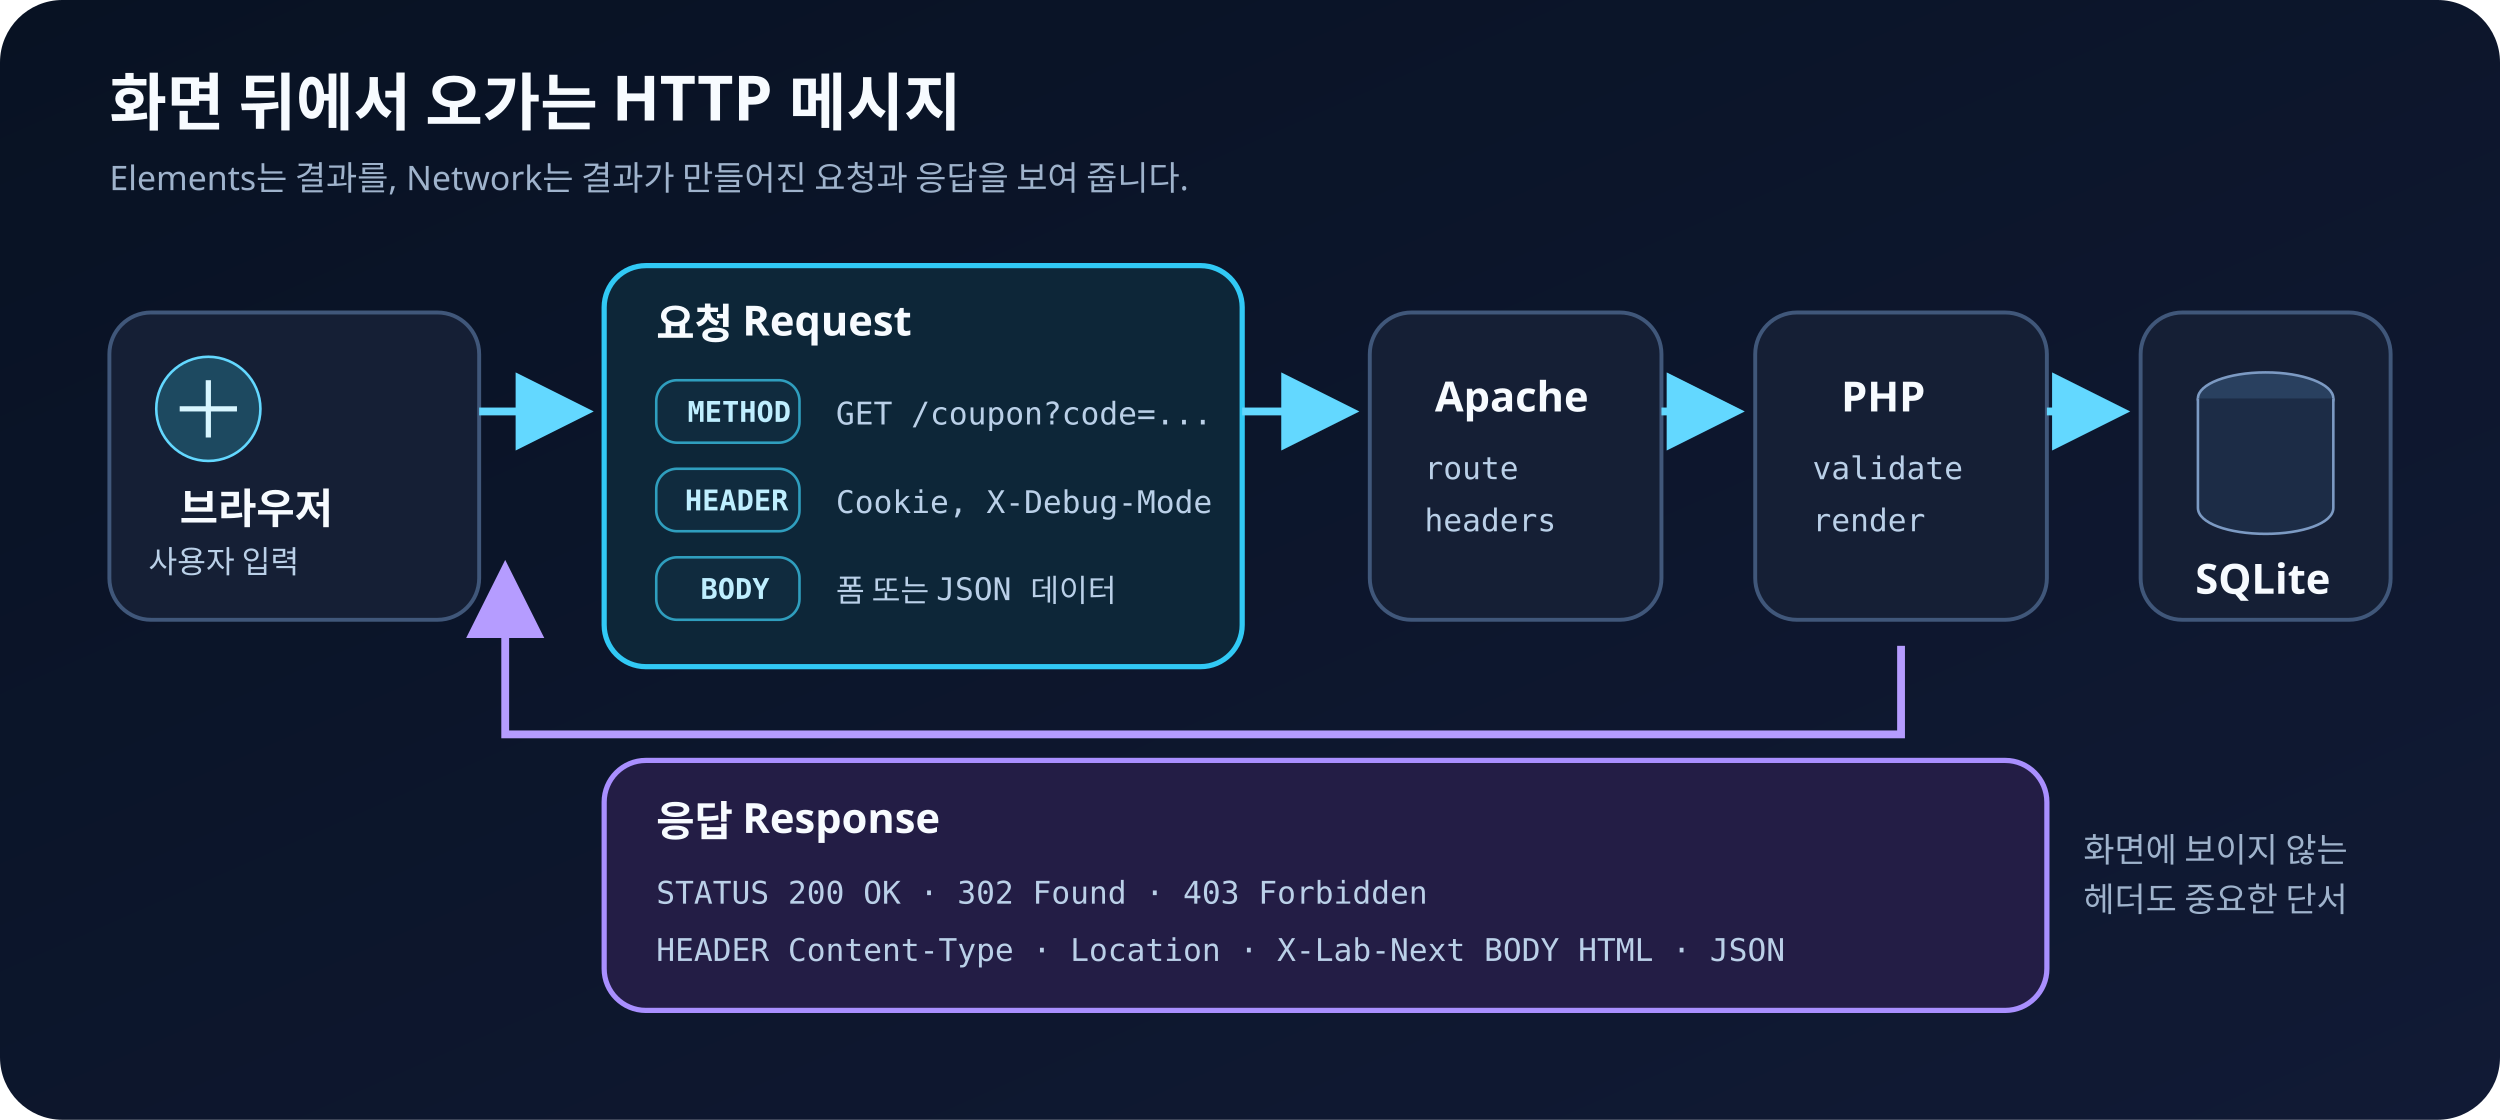
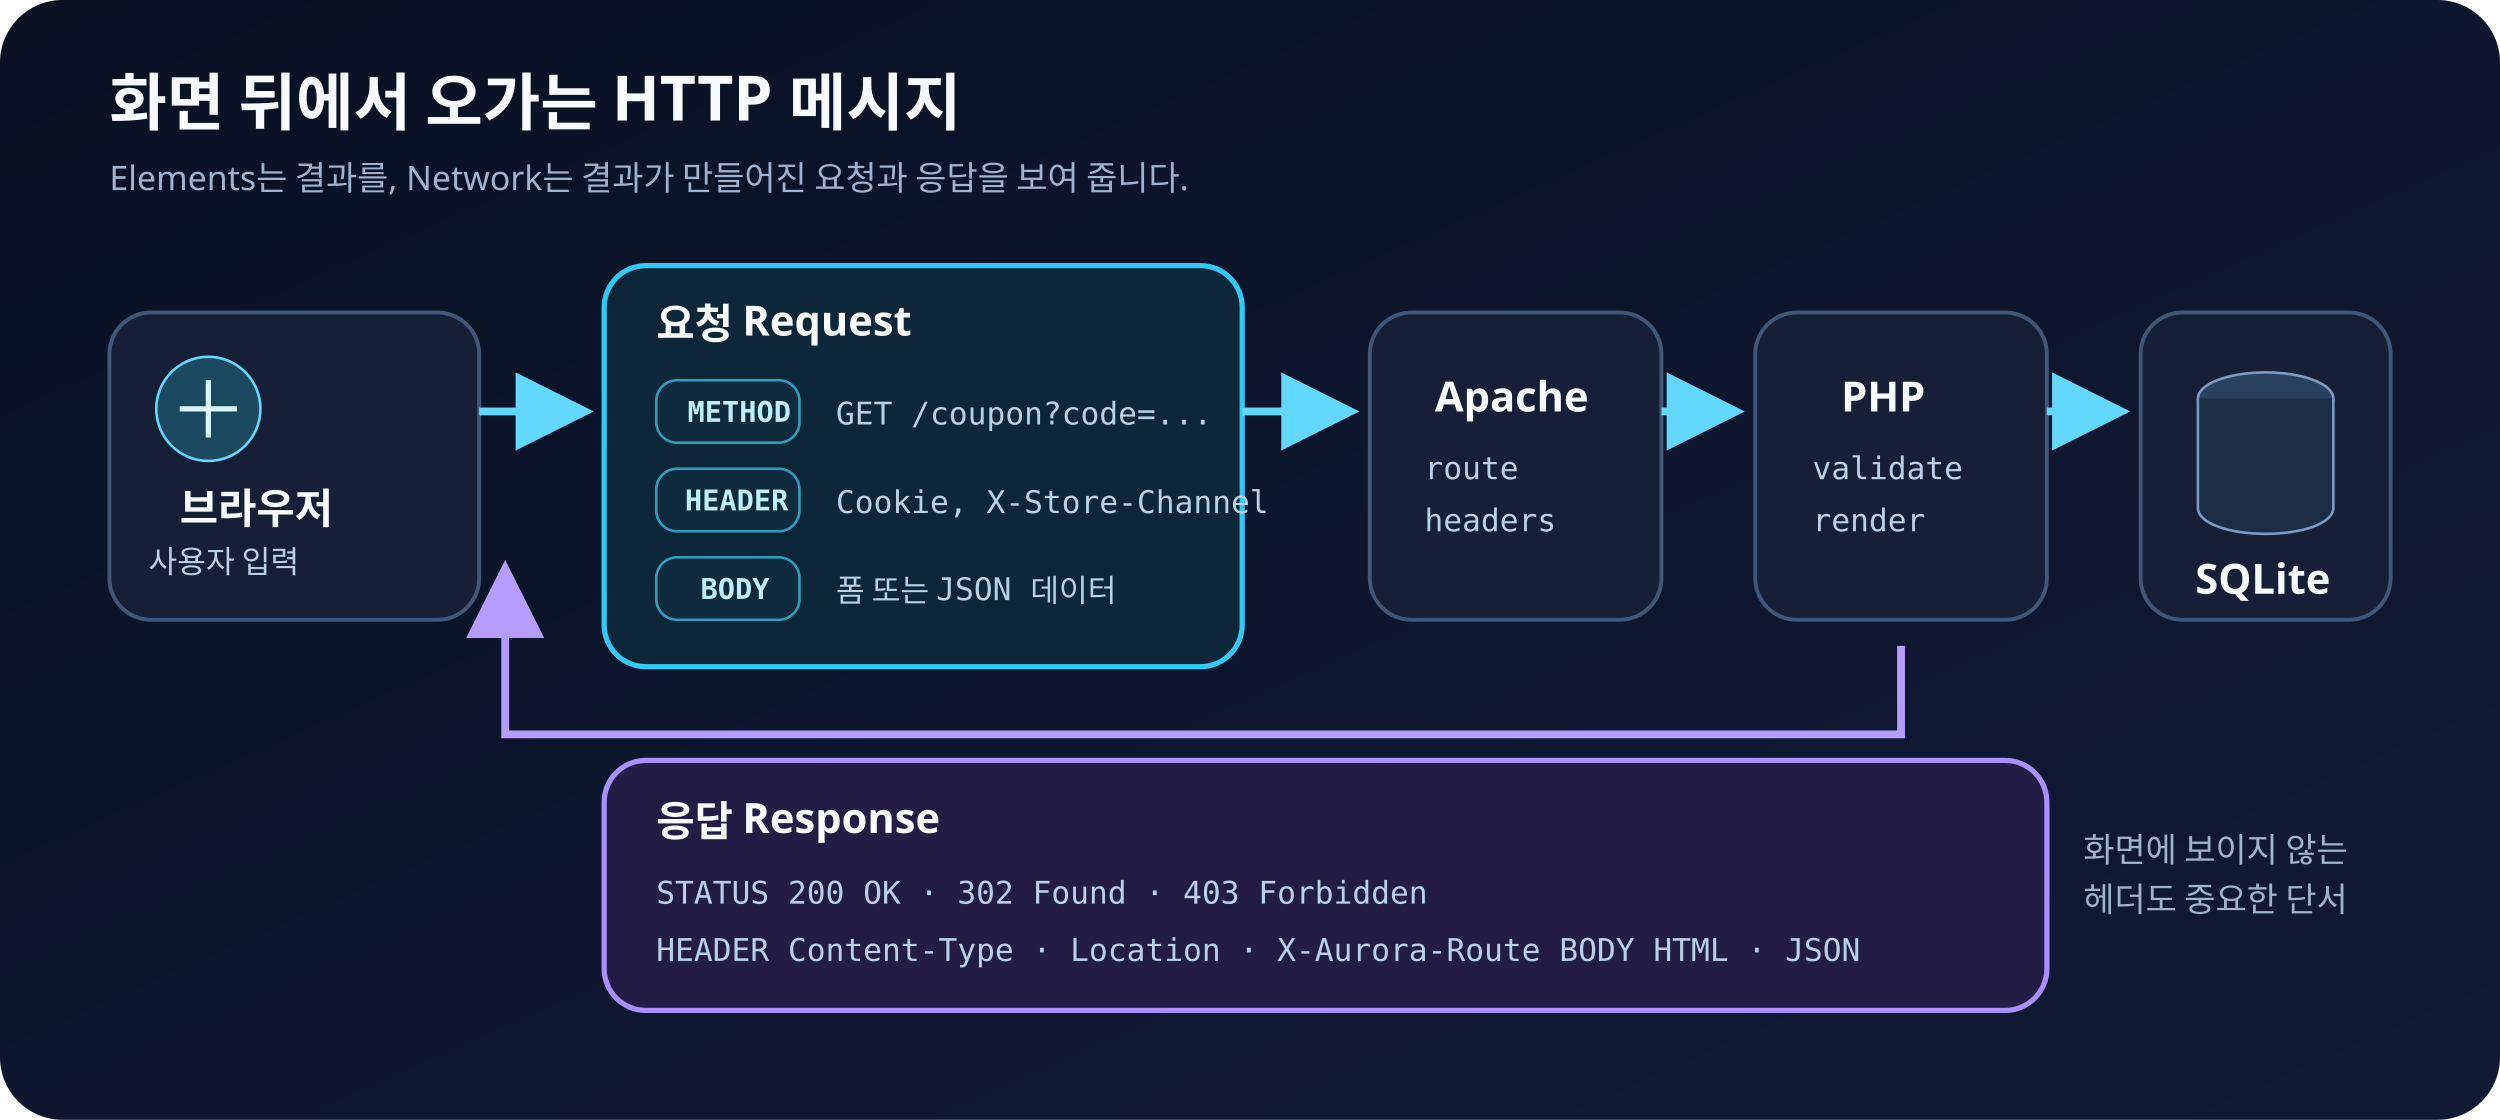
<svg xmlns="http://www.w3.org/2000/svg" width="960" height="430" viewBox="0 0 960 430" role="img" aria-labelledby="title desc">
  <defs>
    <linearGradient id="bg" x1="0" y1="0" x2="1" y2="1">
      <stop offset="0" stop-color="#081223" />
      <stop offset="1" stop-color="#111a35" />
    </linearGradient>
    <marker id="arrow" markerWidth="10" markerHeight="10" refX="8" refY="5" orient="auto">
      <path d="M0 0L10 5L0 10Z" fill="#63d8ff" />
    </marker>
    <marker id="arrowBack" markerWidth="10" markerHeight="10" refX="8" refY="5" orient="auto">
      <path d="M0 0L10 5L0 10Z" fill="#b59cff" />
    </marker>
    <style>
      .title{font:700 24px system-ui,sans-serif;fill:#f7fbff}.subtitle{font:500 13px system-ui,sans-serif;fill:#9fb3cc}.label{font:700 16px system-ui,sans-serif;fill:#f7fbff}.small{font:500 12px ui-monospace,SFMono-Regular,monospace;fill:#bad0e8}.request{fill:#0d2638;stroke:#31c9f5;stroke-width:2}.response{fill:#231d45;stroke:#a98fff;stroke-width:2}.node{fill:#151f35;stroke:#40577a;stroke-width:1.5}.chip{fill:#102b3e;stroke:#2f9ebe}.chipText{font:600 11px ui-monospace,SFMono-Regular,monospace;fill:#bfefff}
    </style>
  </defs>
  <rect width="960" height="430" rx="24" fill="url(#bg)" />
  <text class="title" x="42" y="48">화면 뒤에서 오가는 HTTP 메시지</text>
  <text class="subtitle" x="42" y="73">Elements는 결과를, Network는 결과가 만들어진 요청과 응답을 보여 줍니다.</text>
  <rect class="node" x="42" y="120" width="142" height="118" rx="16" />
  <circle cx="80" cy="157" r="20" fill="#1d4960" stroke="#63d8ff" />
  <path d="M69 157h22M80 146v22" stroke="#d8f6ff" stroke-width="2" />
  <text class="label" x="69" y="201">브라우저</text>
  <text class="small" x="57" y="220">사용자 입력</text>
  <rect class="request" x="232" y="102" width="245" height="154" rx="16" />
  <text class="label" x="252" y="130">요청 Request</text>
  <rect class="chip" x="252" y="146" width="55" height="24" rx="8" />
  <text class="chipText" x="264" y="162">METHOD</text>
  <text class="small" x="321" y="163">GET /coupon?code=...</text>
  <rect class="chip" x="252" y="180" width="55" height="24" rx="8" />
  <text class="chipText" x="263" y="196">HEADER</text>
-   <text class="small" x="321" y="197">Cookie, X-Debug-Mode</text>
+   <text class="small" x="321" y="197">Cookie, X-Store-Channel</text>
  <rect class="chip" x="252" y="214" width="55" height="24" rx="8" />
  <text class="chipText" x="269" y="230">BODY</text>
  <text class="small" x="321" y="231">폼 또는 JSON 데이터</text>
  <rect class="node" x="526" y="120" width="112" height="118" rx="16" />
  <text class="label" x="551" y="158">Apache</text>
  <text class="small" x="547" y="184">route</text>
  <text class="small" x="547" y="204">headers</text>
  <rect class="node" x="674" y="120" width="112" height="118" rx="16" />
  <text class="label" x="707" y="158">PHP</text>
  <text class="small" x="696" y="184">validate</text>
  <text class="small" x="696" y="204">render</text>
  <rect class="node" x="822" y="120" width="96" height="118" rx="16" />
  <ellipse cx="870" cy="153" rx="26" ry="10" fill="#29405f" stroke="#7c9ac3" />
  <path d="M844 153v42c0 6 12 10 26 10s26-4 26-10v-42" fill="#1c2c46" stroke="#7c9ac3" />
  <text class="label" x="843" y="228">SQLite</text>
  <path d="M184 158H222" stroke="#63d8ff" stroke-width="3" marker-end="url(#arrow)" />
  <path d="M477 158H516" stroke="#63d8ff" stroke-width="3" marker-end="url(#arrow)" />
  <path d="M638 158H664" stroke="#63d8ff" stroke-width="3" marker-end="url(#arrow)" />
  <path d="M786 158H812" stroke="#63d8ff" stroke-width="3" marker-end="url(#arrow)" />
  <rect class="response" x="232" y="292" width="554" height="96" rx="16" />
  <text class="label" x="252" y="321">응답 Response</text>
  <text class="small" x="252" y="347">STATUS  200 OK · 302 Found · 403 Forbidden</text>
-   <text class="small" x="252" y="369">HEADER  Content-Type · Location · X-Lab-Next     BODY  HTML · JSON</text>
+   <text class="small" x="252" y="369">HEADER  Content-Type · Location · X-Aurora-Route  BODY  HTML · JSON</text>
  <path d="M730 248V282H194V221" fill="none" stroke="#b59cff" stroke-width="3" marker-end="url(#arrowBack)" />
  <text class="subtitle" x="800" y="331">화면에 보이지 않는</text>
  <text class="subtitle" x="800" y="350">헤더도 중요한 단서</text>
</svg>
